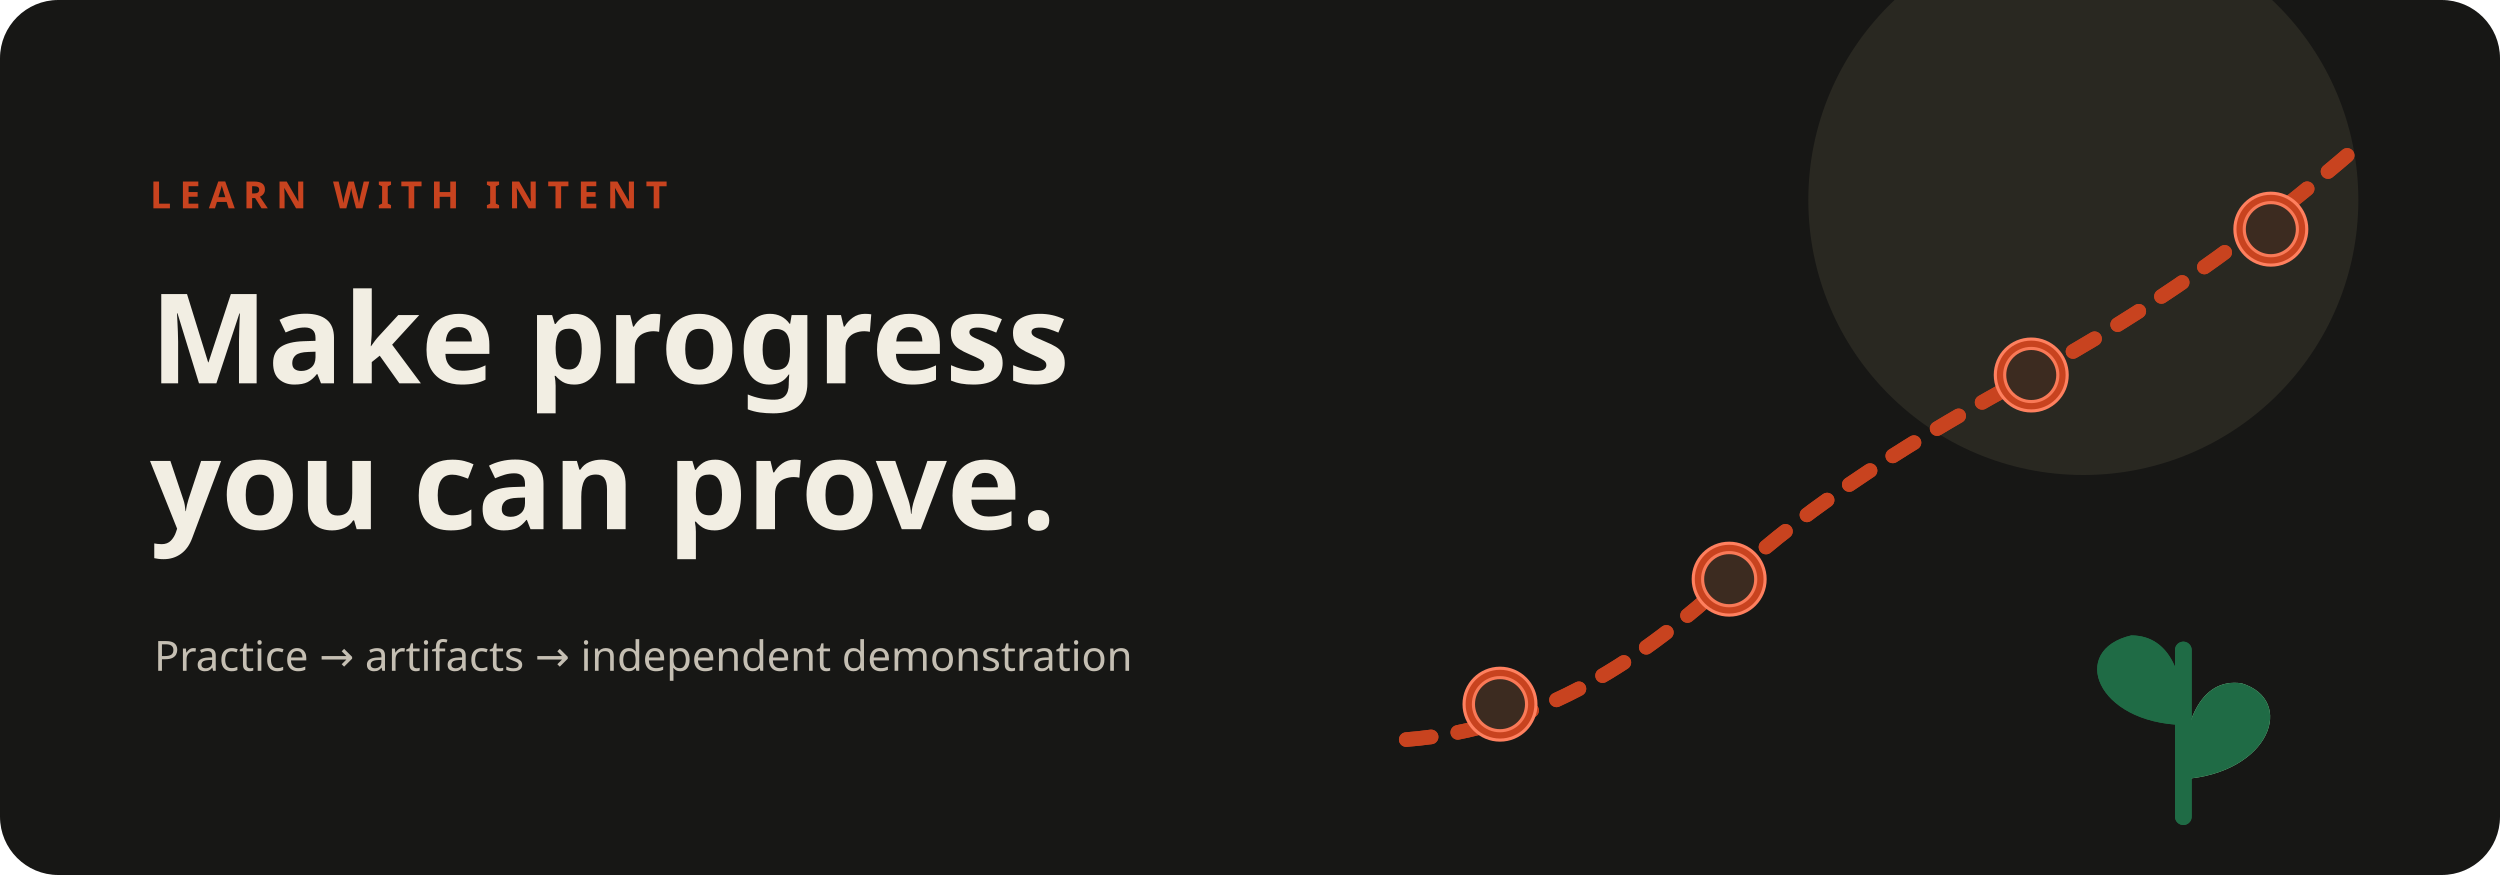
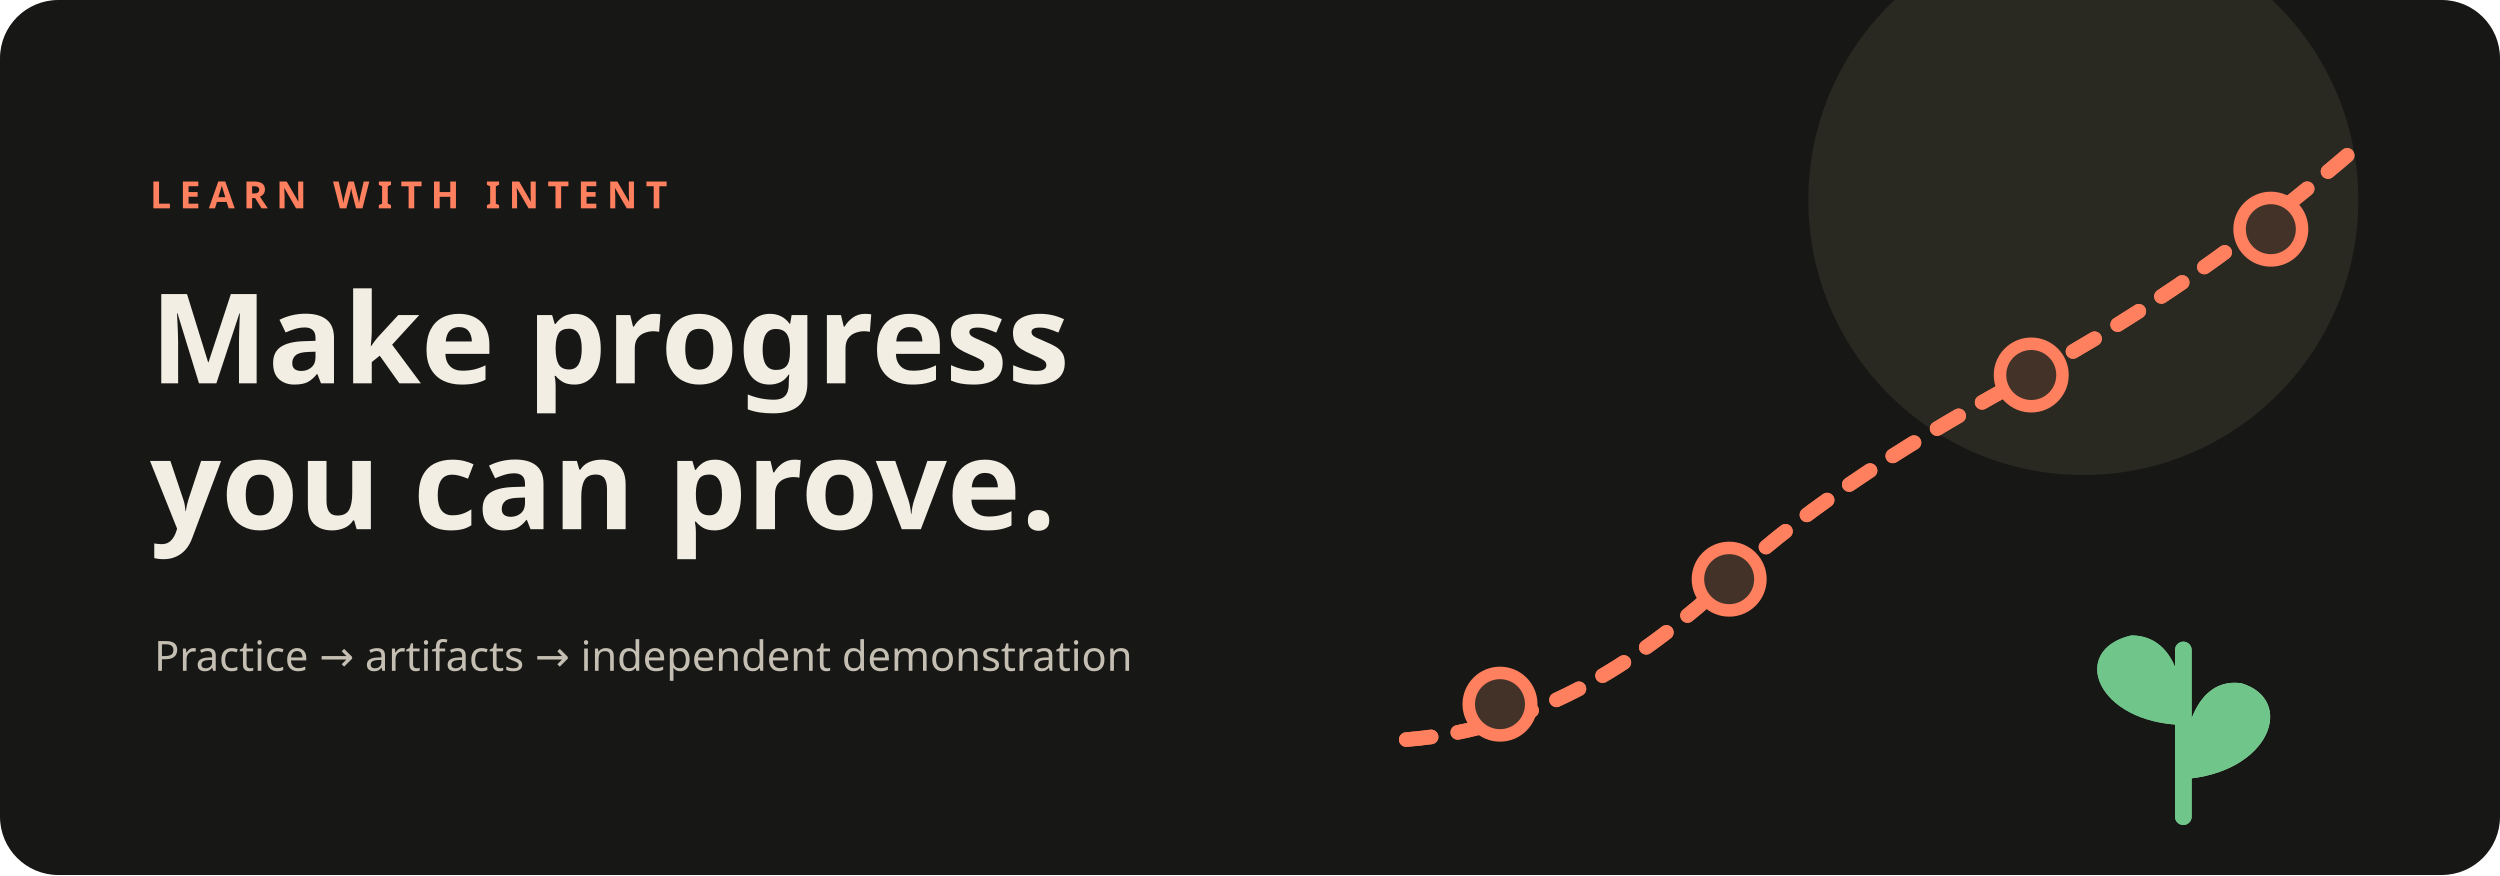
<svg xmlns="http://www.w3.org/2000/svg" viewBox="0 0 1200 420" role="img" aria-labelledby="title desc">
  <style>
    .bg{fill:#171715}.ink{fill:#f2eee3}.muted{fill:#c5bfb3}.accent{fill:#ff805f}.green{fill:#70c58a}
-     .path{fill:none;stroke:#c8431f;stroke-width:7;stroke-linecap:round;stroke-dasharray:12 13}
+     .path{fill:none;stroke:#ff805f;stroke-width:7;stroke-linecap:round;stroke-dasharray:12 13}
    .motion{opacity:1}
-     .leaf{fill:#1f6b45}
+     .leaf{fill:#70c58a}
    @media(prefers-reduced-motion:reduce){.motion{display:none}}
  .leaf.secondary{fill:#a0dda9}
  </style>
  <rect class="bg" width="1200" height="420" rx="28" />
  <circle cx="1000" cy="96" r="132" fill="#292821" />
  <g class="ink" font-family="system-ui,sans-serif">
-     <text x="72" y="100" font-size="18" font-weight="700" letter-spacing="4" fill="#c8431f">LEARN WITH INTENT</text>
+     <text x="72" y="100" font-size="18" font-weight="700" letter-spacing="4" fill="#ff805f">LEARN WITH INTENT</text>
    <text x="72" y="184" font-size="60" font-weight="800">Make progress</text>
    <text x="72" y="254" font-size="60" font-weight="800">you can prove.</text>
    <text x="74" y="322" font-size="20" class="muted">Practice → artifacts → independent demonstration</text>
  </g>
  <path class="path" d="M675 355 C740 350 790 315 830 278 S920 210 975 180 S1080 115 1132 70" />
  <path class="path motion" d="M675 355 C740 350 790 315 830 278 S920 210 975 180 S1080 115 1132 70">
    <animate attributeName="stroke-dashoffset" from="0" to="-200" dur="7s" repeatCount="indefinite" />
  </path>
  <g fill="#292821" stroke="#ff805f" stroke-width="6">
    <circle cx="720" cy="338" r="15" />
    <circle cx="830" cy="278" r="15" />
    <circle cx="975" cy="180" r="15" />
    <circle cx="1090" cy="110" r="15" />
  </g>
-   <g class="motion" fill="#c8431f" fill-opacity="0.12" stroke="#c8431f" stroke-width="3">
+   <g class="motion" fill="#ff805f" fill-opacity="0.12" stroke="#ff805f" stroke-width="3">
    <circle cx="720" cy="338" r="15">
      <animate attributeName="r" values="15;22;15" dur="2.2s" begin="0s" repeatCount="indefinite" />
      <animate attributeName="fill-opacity" values="0.12;0.38;0.12" dur="2.2s" begin="0s" repeatCount="indefinite" />
    </circle>
    <circle cx="830" cy="278" r="15">
      <animate attributeName="r" values="15;22;15" dur="2.2s" begin="1.1s" repeatCount="indefinite" />
      <animate attributeName="fill-opacity" values="0.12;0.38;0.12" dur="2.2s" begin="1.1s" repeatCount="indefinite" />
    </circle>
    <circle cx="975" cy="180" r="15">
      <animate attributeName="r" values="15;22;15" dur="2.2s" begin="2.2s" repeatCount="indefinite" />
      <animate attributeName="fill-opacity" values="0.12;0.38;0.12" dur="2.2s" begin="2.2s" repeatCount="indefinite" />
    </circle>
    <circle cx="1090" cy="110" r="15">
      <animate attributeName="r" values="15;22;15" dur="2.2s" begin="3.3s" repeatCount="indefinite" />
      <animate attributeName="fill-opacity" values="0.12;0.38;0.12" dur="2.2s" begin="3.3s" repeatCount="indefinite" />
    </circle>
  </g>
  <g transform="translate(1048 300)">
-     <path d="M0 92V12" stroke="#1f6b45" stroke-width="8" stroke-linecap="round" />
+     <path d="M0 92V12" stroke="#70c58a" stroke-width="8" stroke-linecap="round" />
    <path class="leaf" d="M0 48C-42 47-55 12-25 5C-6 5 1 25 0 48Z" />
    <path class="leaf secondary" d="M0 74C42 71 54 36 28 28C8 25-1 48 0 74Z" fill="#a0dda9" />
  </g>
  <g class="motion" transform="translate(1048 300)">
-     <path d="M0 92V12" stroke="#1f6b45" stroke-width="8" stroke-linecap="round" />
+     <path d="M0 92V12" stroke="#70c58a" stroke-width="8" stroke-linecap="round" />
    <path class="leaf" d="M0 48C-42 47-55 12-25 5C-6 5 1 25 0 48Z">
      <animateTransform attributeName="transform" type="rotate" values="0 0 48;5 0 48;0 0 48;-3 0 48;0 0 48" dur="5s" repeatCount="indefinite" />
    </path>
-     <path class="leaf" d="M0 74C42 71 54 36 28 28C8 25-1 48 0 74Z" fill="#4b8b61">
+     <path class="leaf" d="M0 74C42 71 54 36 28 28C8 25-1 48 0 74Z" fill="#a0dda9">
      <animateTransform attributeName="transform" type="rotate" values="0 0 74;-4 0 74;0 0 74;3 0 74;0 0 74" dur="6s" repeatCount="indefinite" />
    </path>
  </g>
</svg>
